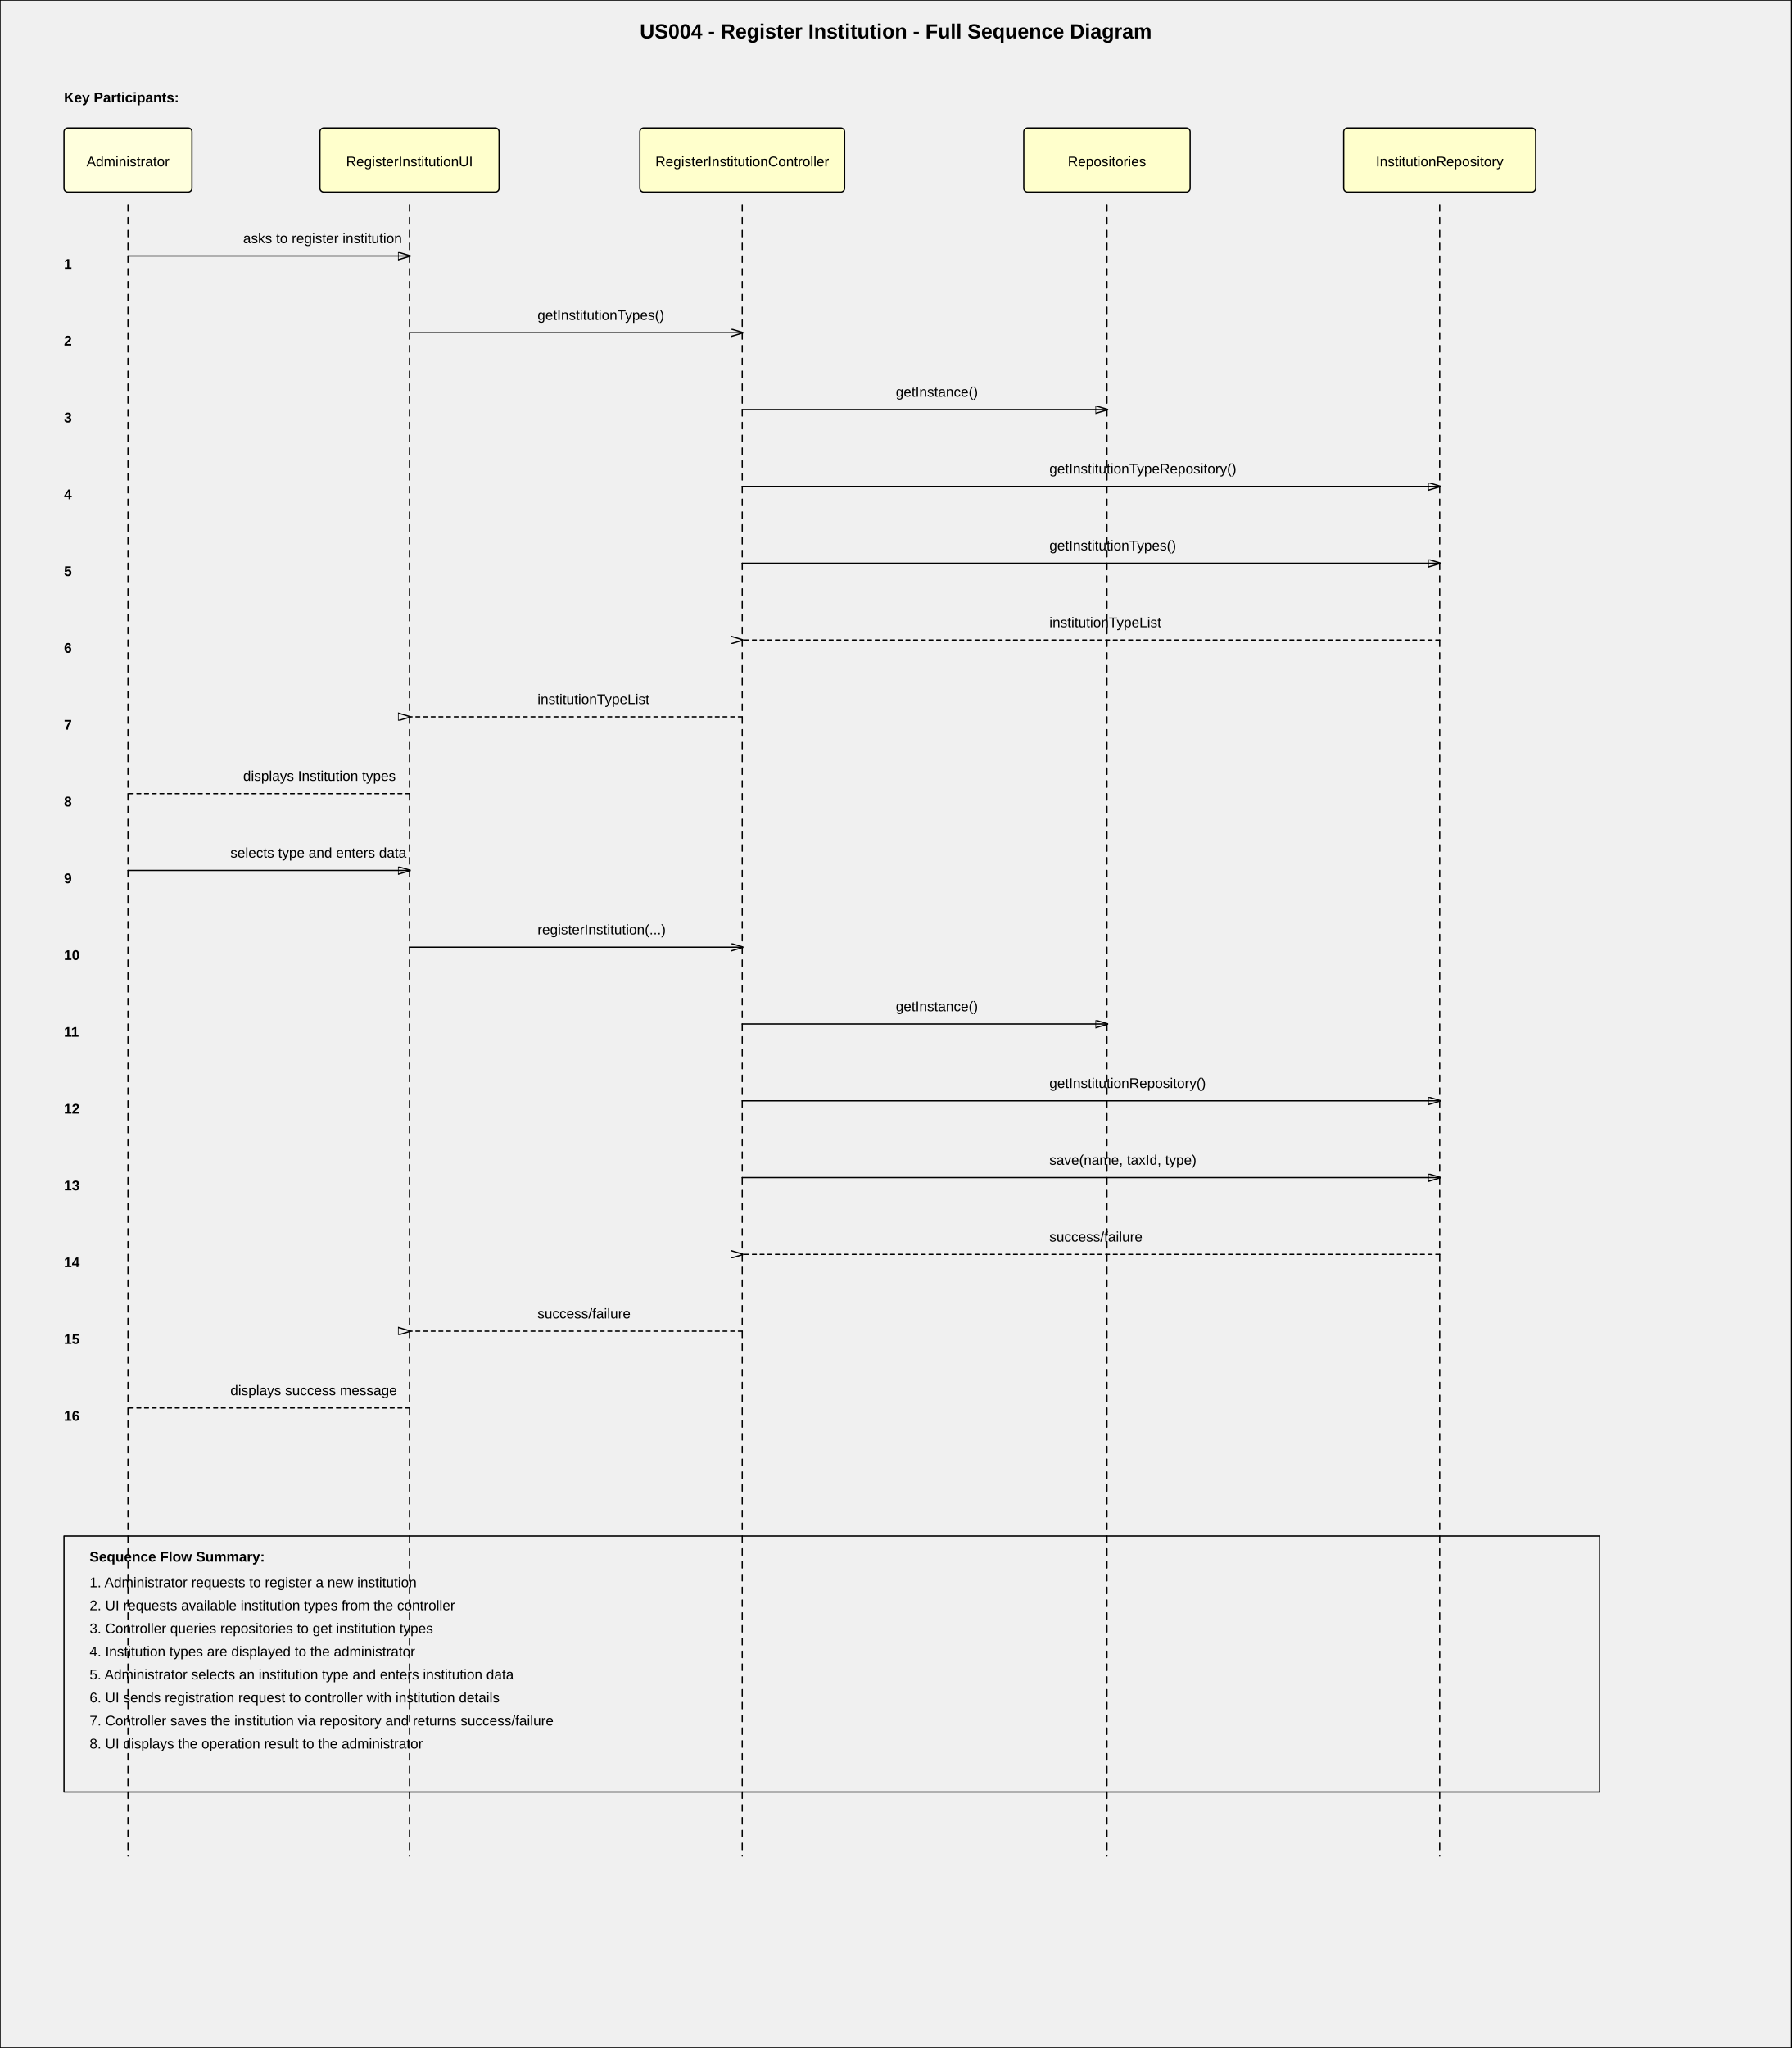
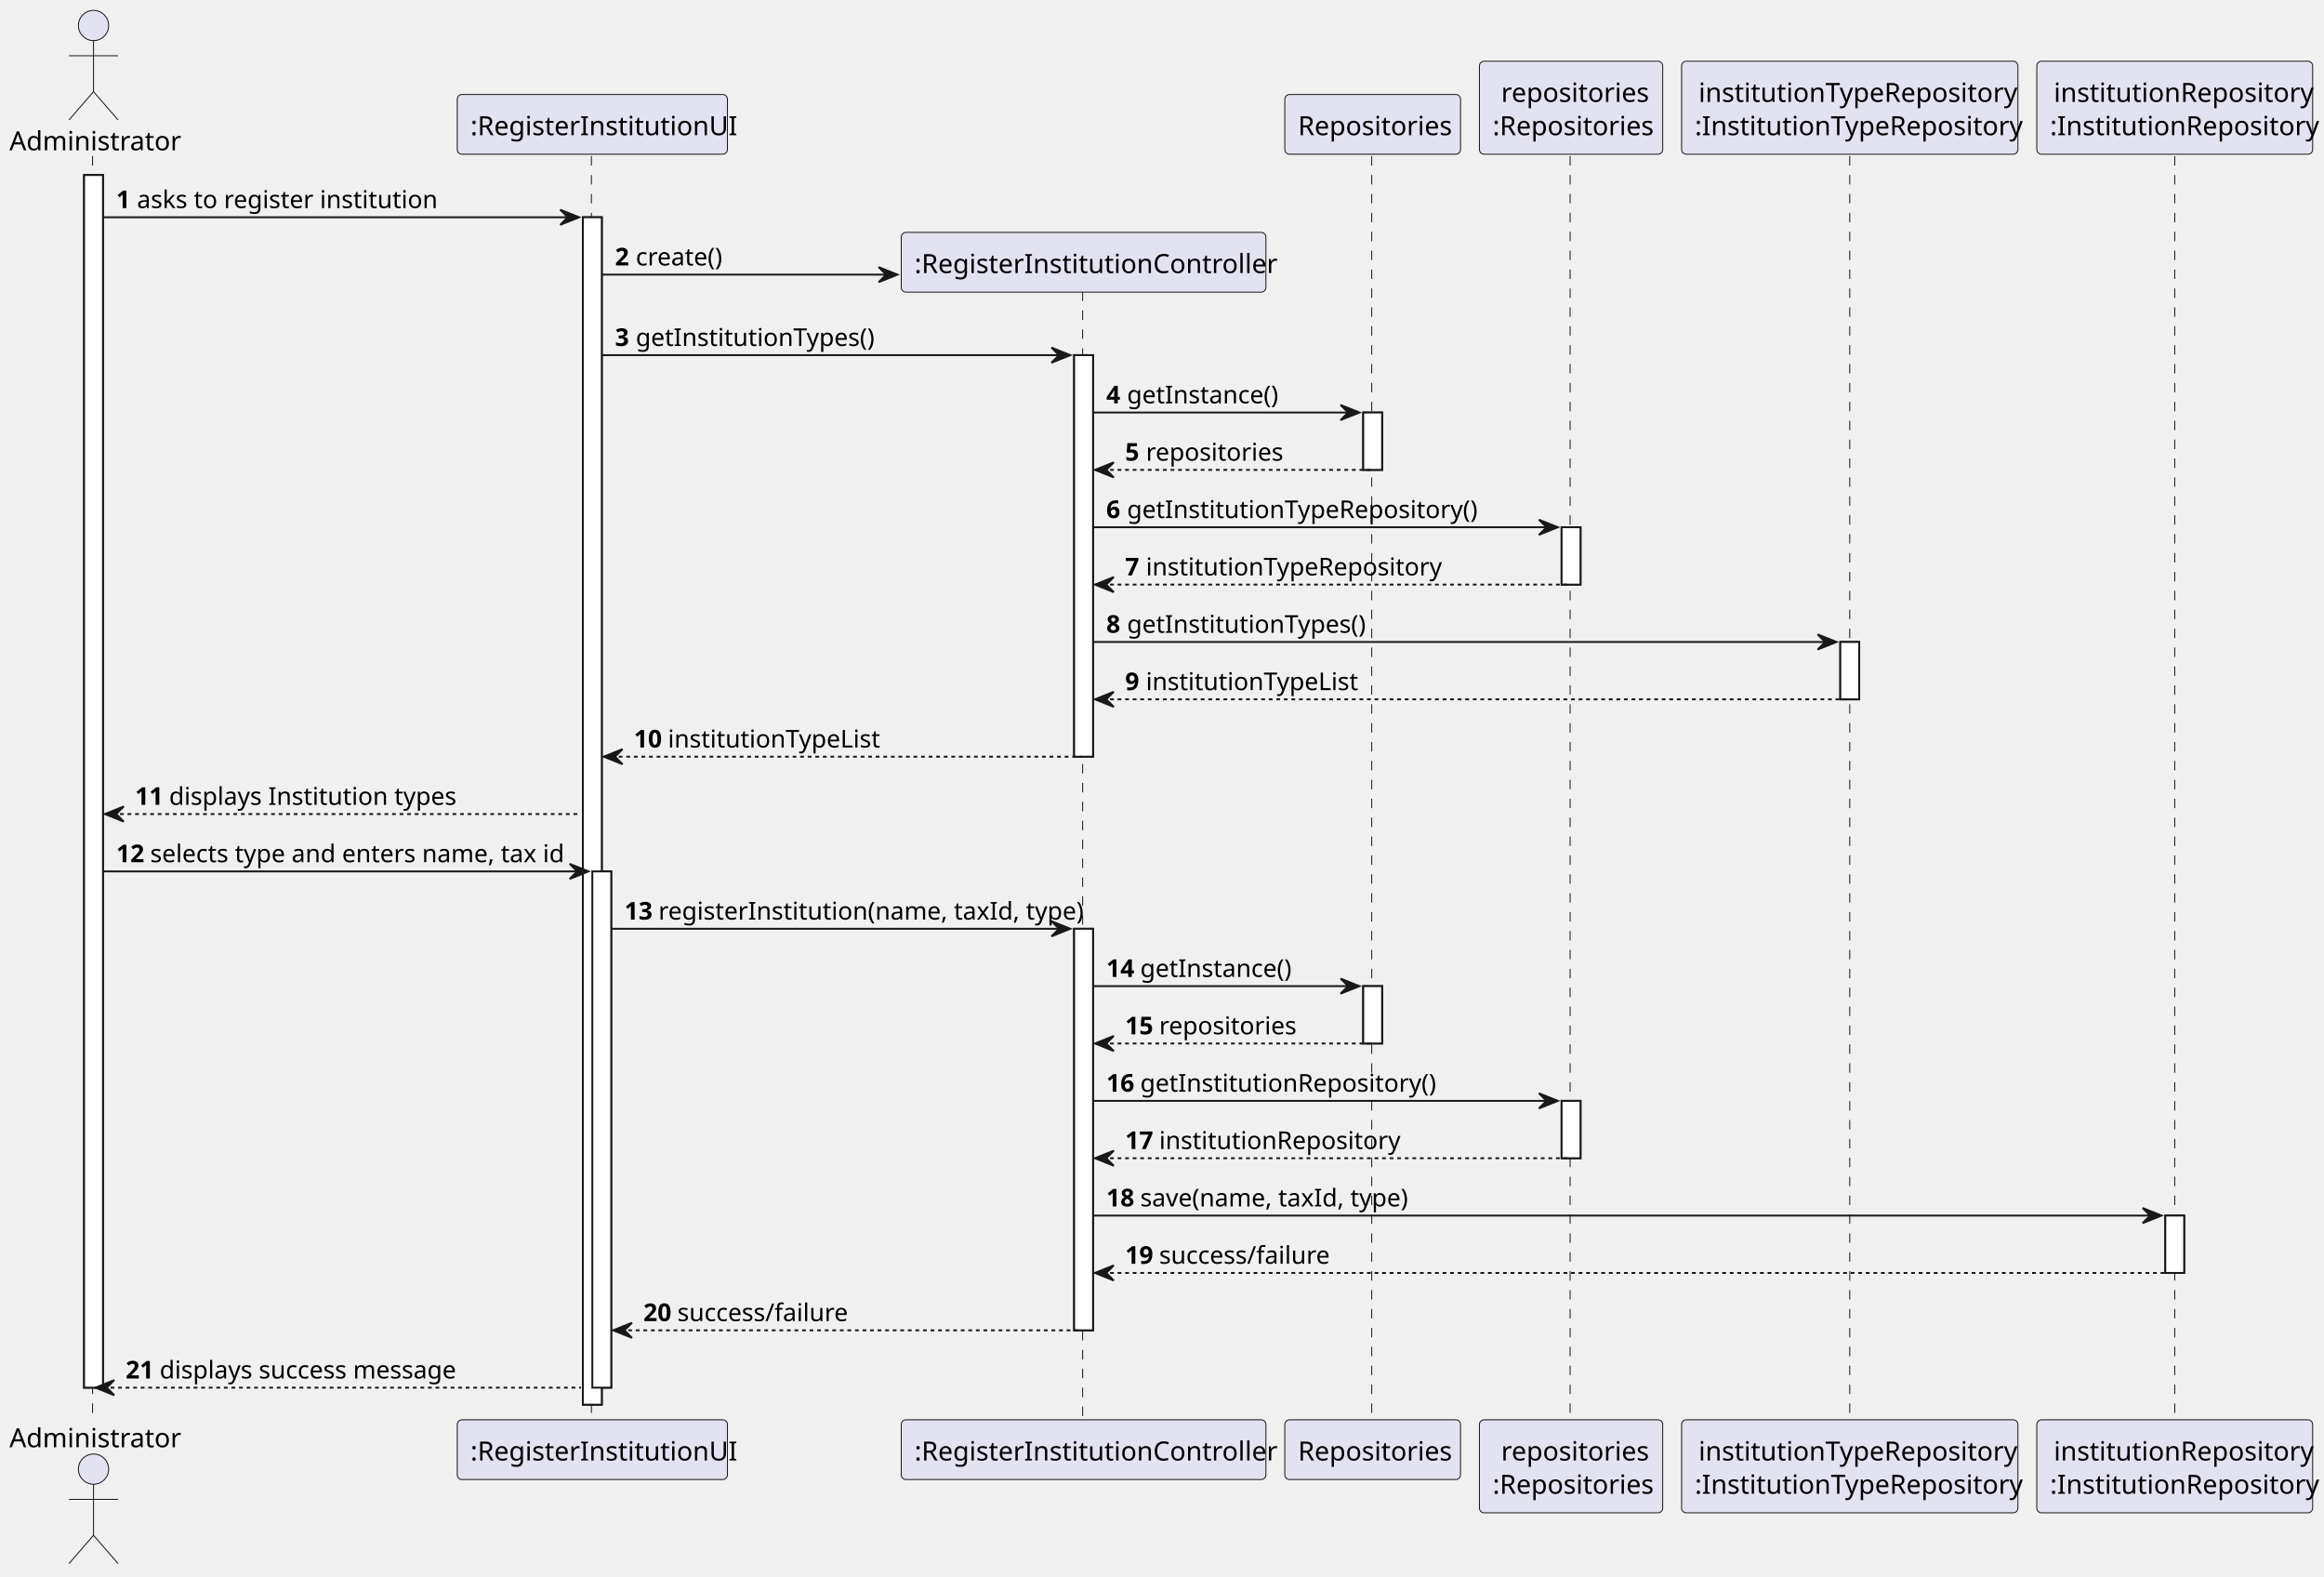
- <svg xmlns="http://www.w3.org/2000/svg" contentScriptType="application/ecmascript" contentStyleType="text/css" height="1600px" preserveAspectRatio="none" style="width:100%;height:100%;" version="1.1" viewBox="0 0 1400 1600" width="1400px" zoomAndPan="magnify">
-   <defs>
-     <style type="text/css">
-       
-         line, polyline, polygon, path, rect, circle {
-           fill: none;
-           stroke: #000000;
-           stroke-linecap: round;
-           stroke-linejoin: round;
-           stroke-width: 1;
-         }
-         text {
-           font-family: Arial, Helvetica, sans-serif;
-           font-size: 11px;
-         }
-         .title {
-           font-weight: bold;
-           font-size: 16px;
-         }
-         .participant {
-           fill: #FFFFCC;
-           stroke: #000000;
-         }
-         .actor {
-           fill: #FFFFDD;
-           stroke: #000000;
-         }
-         .sequence-number {
-           font-weight: bold;
-           fill: #000000;
-         }
-       
-     </style>
-   </defs>
-   <rect fill="white" height="1600" width="1400" x="0" y="0" />
-   <text x="700" y="30" text-anchor="middle" class="title">US004 - Register Institution - Full Sequence Diagram</text>
-   <text x="50" y="80" font-size="12" font-weight="bold">Key Participants:</text>
-   <rect x="50" y="100" width="100" height="50" class="actor" rx="3" />
-   <text x="100" y="130" text-anchor="middle" font-size="11">Administrator</text>
-   <rect x="250" y="100" width="140" height="50" class="participant" rx="3" />
-   <text x="320" y="130" text-anchor="middle" font-size="11">RegisterInstitutionUI</text>
-   <rect x="500" y="100" width="160" height="50" class="participant" rx="3" />
-   <text x="580" y="130" text-anchor="middle" font-size="11">RegisterInstitutionController</text>
-   <rect x="800" y="100" width="130" height="50" class="participant" rx="3" />
-   <text x="865" y="130" text-anchor="middle" font-size="11">Repositories</text>
-   <rect x="1050" y="100" width="150" height="50" class="participant" rx="3" />
-   <text x="1125" y="130" text-anchor="middle" font-size="11">InstitutionRepository</text>
-   <line x1="100" y1="160" x2="100" y2="1450" stroke="#000000" stroke-dasharray="5,5" />
-   <line x1="320" y1="160" x2="320" y2="1450" stroke="#000000" stroke-dasharray="5,5" />
-   <line x1="580" y1="160" x2="580" y2="1450" stroke="#000000" stroke-dasharray="5,5" />
-   <line x1="865" y1="160" x2="865" y2="1450" stroke="#000000" stroke-dasharray="5,5" />
-   <line x1="1125" y1="160" x2="1125" y2="1450" stroke="#000000" stroke-dasharray="5,5" />
-   <text x="50" y="210" class="sequence-number">1</text>
-   <line x1="100" y1="200" x2="320" y2="200" stroke="#000000" marker-end="url(#arrowhead)" />
-   <text x="190" y="190" font-size="10">asks to register institution</text>
-   <text x="50" y="270" class="sequence-number">2</text>
-   <line x1="320" y1="260" x2="580" y2="260" stroke="#000000" marker-end="url(#arrowhead)" />
-   <text x="420" y="250" font-size="10">getInstitutionTypes()</text>
-   <text x="50" y="330" class="sequence-number">3</text>
-   <line x1="580" y1="320" x2="865" y2="320" stroke="#000000" marker-end="url(#arrowhead)" />
-   <text x="700" y="310" font-size="10">getInstance()</text>
-   <text x="50" y="390" class="sequence-number">4</text>
-   <line x1="580" y1="380" x2="1125" y2="380" stroke="#000000" marker-end="url(#arrowhead)" />
-   <text x="820" y="370" font-size="10">getInstitutionTypeRepository()</text>
-   <text x="50" y="450" class="sequence-number">5</text>
-   <line x1="580" y1="440" x2="1125" y2="440" stroke="#000000" marker-end="url(#arrowhead)" />
-   <text x="820" y="430" font-size="10">getInstitutionTypes()</text>
-   <text x="50" y="510" class="sequence-number">6</text>
-   <line x1="1125" y1="500" x2="580" y2="500" stroke="#000000" stroke-dasharray="3,3" marker-end="url(#arrowhead-return)" />
-   <text x="820" y="490" font-size="10">institutionTypeList</text>
-   <text x="50" y="570" class="sequence-number">7</text>
-   <line x1="580" y1="560" x2="320" y2="560" stroke="#000000" stroke-dasharray="3,3" marker-end="url(#arrowhead-return)" />
-   <text x="420" y="550" font-size="10">institutionTypeList</text>
-   <text x="50" y="630" class="sequence-number">8</text>
-   <line x1="320" y1="620" x2="100" y2="620" stroke="#000000" stroke-dasharray="3,3" />
-   <text x="190" y="610" font-size="10">displays Institution types</text>
-   <text x="50" y="690" class="sequence-number">9</text>
-   <line x1="100" y1="680" x2="320" y2="680" stroke="#000000" marker-end="url(#arrowhead)" />
-   <text x="180" y="670" font-size="10">selects type and enters data</text>
-   <text x="50" y="750" class="sequence-number">10</text>
-   <line x1="320" y1="740" x2="580" y2="740" stroke="#000000" marker-end="url(#arrowhead)" />
-   <text x="420" y="730" font-size="10">registerInstitution(...)</text>
-   <text x="50" y="810" class="sequence-number">11</text>
-   <line x1="580" y1="800" x2="865" y2="800" stroke="#000000" marker-end="url(#arrowhead)" />
-   <text x="700" y="790" font-size="10">getInstance()</text>
-   <text x="50" y="870" class="sequence-number">12</text>
-   <line x1="580" y1="860" x2="1125" y2="860" stroke="#000000" marker-end="url(#arrowhead)" />
-   <text x="820" y="850" font-size="10">getInstitutionRepository()</text>
-   <text x="50" y="930" class="sequence-number">13</text>
-   <line x1="580" y1="920" x2="1125" y2="920" stroke="#000000" marker-end="url(#arrowhead)" />
-   <text x="820" y="910" font-size="10">save(name, taxId, type)</text>
-   <text x="50" y="990" class="sequence-number">14</text>
-   <line x1="1125" y1="980" x2="580" y2="980" stroke="#000000" stroke-dasharray="3,3" marker-end="url(#arrowhead-return)" />
-   <text x="820" y="970" font-size="10">success/failure</text>
-   <text x="50" y="1050" class="sequence-number">15</text>
-   <line x1="580" y1="1040" x2="320" y2="1040" stroke="#000000" stroke-dasharray="3,3" marker-end="url(#arrowhead-return)" />
-   <text x="420" y="1030" font-size="10">success/failure</text>
-   <text x="50" y="1110" class="sequence-number">16</text>
-   <line x1="320" y1="1100" x2="100" y2="1100" stroke="#000000" stroke-dasharray="3,3" />
-   <text x="180" y="1090" font-size="10">displays success message</text>
-   <rect x="50" y="1200" width="1200" height="200" fill="#F5F5F5" stroke="#000000" />
-   <text x="70" y="1220" font-weight="bold">Sequence Flow Summary:</text>
-   <text x="70" y="1240" font-size="10">1. Administrator requests to register a new institution</text>
-   <text x="70" y="1258" font-size="10">2. UI requests available institution types from the controller</text>
-   <text x="70" y="1276" font-size="10">3. Controller queries repositories to get institution types</text>
-   <text x="70" y="1294" font-size="10">4. Institution types are displayed to the administrator</text>
-   <text x="70" y="1312" font-size="10">5. Administrator selects an institution type and enters institution data</text>
-   <text x="70" y="1330" font-size="10">6. UI sends registration request to controller with institution details</text>
-   <text x="70" y="1348" font-size="10">7. Controller saves the institution via repository and returns success/failure</text>
-   <text x="70" y="1366" font-size="10">8. UI displays the operation result to the administrator</text>
-   <defs>
-     <marker id="arrowhead" markerWidth="10" markerHeight="10" refX="9" refY="3" orient="auto">
-       <polygon points="0 0, 10 3, 0 6" fill="#000000" />
-     </marker>
-     <marker id="arrowhead-return" markerWidth="10" markerHeight="10" refX="1" refY="3" orient="auto">
-       <polygon points="10 0, 0 3, 10 6" fill="#000000" />
-     </marker>
-   </defs>
+ <svg xmlns="http://www.w3.org/2000/svg" contentStyleType="text/css" height="834px" preserveAspectRatio="none" style="width:1230px;height:834px;background:#FFFFFF;" version="1.1" viewBox="0 0 1230 834" width="1230px" zoomAndPan="magnify">
+   <defs />
+   <g>
+     <rect fill="#FFFFFF" height="641.641" style="stroke:#181818;stroke-width:1.0;" width="10" x="44.5" y="92.609" />
+     <rect fill="#FFFFFF" height="628.289" style="stroke:#181818;stroke-width:1.0;" width="10" x="308.5" y="114.961" />
+     <rect fill="#FFFFFF" height="273.164" style="stroke:#181818;stroke-width:1.0;" width="10" x="313.5" y="461.086" />
+     <rect fill="#FFFFFF" height="212.461" style="stroke:#181818;stroke-width:1.0;" width="10" x="568.5" y="187.922" />
+     <rect fill="#FFFFFF" height="212.461" style="stroke:#181818;stroke-width:1.0;" width="10" x="568.5" y="491.438" />
+     <rect fill="#FFFFFF" height="30.352" style="stroke:#181818;stroke-width:1.0;" width="10" x="721.5" y="218.273" />
+     <rect fill="#FFFFFF" height="30.352" style="stroke:#181818;stroke-width:1.0;" width="10" x="721.5" y="521.789" />
+     <rect fill="#FFFFFF" height="30.352" style="stroke:#181818;stroke-width:1.0;" width="10" x="826.5" y="278.977" />
+     <rect fill="#FFFFFF" height="30.352" style="stroke:#181818;stroke-width:1.0;" width="10" x="826.5" y="582.492" />
+     <rect fill="#FFFFFF" height="30.352" style="stroke:#181818;stroke-width:1.0;" width="10" x="974" y="339.68" />
+     <rect fill="#FFFFFF" height="30.352" style="stroke:#181818;stroke-width:1.0;" width="10" x="1146" y="643.195" />
+     <line style="stroke:#181818;stroke-width:0.5;stroke-dasharray:5.0,5.0;" x1="49" x2="49" y1="82.609" y2="752.25" />
+     <line style="stroke:#181818;stroke-width:0.5;stroke-dasharray:5.0,5.0;" x1="313" x2="313" y1="82.609" y2="752.25" />
+     <line style="stroke:#181818;stroke-width:0.5;stroke-dasharray:5.0,5.0;" x1="573" x2="573" y1="154.266" y2="752.25" />
+     <line style="stroke:#181818;stroke-width:0.5;stroke-dasharray:5.0,5.0;" x1="726" x2="726" y1="82.609" y2="752.25" />
+     <line style="stroke:#181818;stroke-width:0.5;stroke-dasharray:5.0,5.0;" x1="831" x2="831" y1="82.609" y2="752.25" />
+     <line style="stroke:#181818;stroke-width:0.5;stroke-dasharray:5.0,5.0;" x1="979" x2="979" y1="82.609" y2="752.25" />
+     <line style="stroke:#181818;stroke-width:0.5;stroke-dasharray:5.0,5.0;" x1="1151" x2="1151" y1="82.609" y2="752.25" />
+     <text fill="#000000" font-family="sans-serif" font-size="14" lengthAdjust="spacing" textLength="83" x="5" y="79.533">Administrator</text>
+     <ellipse cx="49.5" cy="13.5" fill="#E2E2F0" rx="8" ry="8" style="stroke:#181818;stroke-width:0.5;" />
+     <path d="M49.5,21.5 L49.5,48.5 M36.5,29.5 L62.5,29.5 M49.5,48.5 L36.5,63.5 M49.5,48.5 L62.5,63.5 " fill="none" style="stroke:#181818;stroke-width:0.5;" />
+     <text fill="#000000" font-family="sans-serif" font-size="14" lengthAdjust="spacing" textLength="83" x="5" y="765.783">Administrator</text>
+     <ellipse cx="49.5" cy="777.359" fill="#E2E2F0" rx="8" ry="8" style="stroke:#181818;stroke-width:0.5;" />
+     <path d="M49.5,785.359 L49.5,812.359 M36.5,793.359 L62.5,793.359 M49.5,812.359 L36.5,827.359 M49.5,812.359 L62.5,827.359 " fill="none" style="stroke:#181818;stroke-width:0.5;" />
+     <rect fill="#E2E2F0" height="31.609" rx="2.5" ry="2.5" style="stroke:#181818;stroke-width:0.5;" width="143" x="242" y="50" />
+     <text fill="#000000" font-family="sans-serif" font-size="14" lengthAdjust="spacing" textLength="129" x="249" y="71.533">:RegisterInstitutionUI</text>
+     <rect fill="#E2E2F0" height="31.609" rx="2.5" ry="2.5" style="stroke:#181818;stroke-width:0.5;" width="143" x="242" y="751.25" />
+     <text fill="#000000" font-family="sans-serif" font-size="14" lengthAdjust="spacing" textLength="129" x="249" y="772.783">:RegisterInstitutionUI</text>
+     <rect fill="#E2E2F0" height="31.609" rx="2.5" ry="2.5" style="stroke:#181818;stroke-width:0.5;" width="193" x="477" y="751.25" />
+     <text fill="#000000" font-family="sans-serif" font-size="14" lengthAdjust="spacing" textLength="179" x="484" y="772.783">:RegisterInstitutionController</text>
+     <rect fill="#E2E2F0" height="31.609" rx="2.5" ry="2.5" style="stroke:#181818;stroke-width:0.5;" width="93" x="680" y="50" />
+     <text fill="#000000" font-family="sans-serif" font-size="14" lengthAdjust="spacing" textLength="79" x="687" y="71.533">Repositories</text>
+     <rect fill="#E2E2F0" height="31.609" rx="2.5" ry="2.5" style="stroke:#181818;stroke-width:0.5;" width="93" x="680" y="751.25" />
+     <text fill="#000000" font-family="sans-serif" font-size="14" lengthAdjust="spacing" textLength="79" x="687" y="772.783">Repositories</text>
+     <rect fill="#E2E2F0" height="49.219" rx="2.5" ry="2.5" style="stroke:#181818;stroke-width:0.5;" width="97" x="783" y="32.391" />
+     <text fill="#000000" font-family="sans-serif" font-size="14" lengthAdjust="spacing" textLength="74" x="794.5" y="53.924">repositories</text>
+     <text fill="#000000" font-family="sans-serif" font-size="14" lengthAdjust="spacing" textLength="83" x="790" y="71.533">:Repositories</text>
+     <rect fill="#E2E2F0" height="49.219" rx="2.5" ry="2.5" style="stroke:#181818;stroke-width:0.5;" width="97" x="783" y="751.25" />
+     <text fill="#000000" font-family="sans-serif" font-size="14" lengthAdjust="spacing" textLength="74" x="794.5" y="772.783">repositories</text>
+     <text fill="#000000" font-family="sans-serif" font-size="14" lengthAdjust="spacing" textLength="83" x="790" y="790.393">:Repositories</text>
+     <rect fill="#E2E2F0" height="49.219" rx="2.5" ry="2.5" style="stroke:#181818;stroke-width:0.5;" width="178" x="890" y="32.391" />
+     <text fill="#000000" font-family="sans-serif" font-size="14" lengthAdjust="spacing" textLength="160" x="899" y="53.924">institutionTypeRepository</text>
+     <text fill="#000000" font-family="sans-serif" font-size="14" lengthAdjust="spacing" textLength="164" x="897" y="71.533">:InstitutionTypeRepository</text>
+     <rect fill="#E2E2F0" height="49.219" rx="2.5" ry="2.5" style="stroke:#181818;stroke-width:0.5;" width="178" x="890" y="751.25" />
+     <text fill="#000000" font-family="sans-serif" font-size="14" lengthAdjust="spacing" textLength="160" x="899" y="772.783">institutionTypeRepository</text>
+     <text fill="#000000" font-family="sans-serif" font-size="14" lengthAdjust="spacing" textLength="164" x="897" y="790.393">:InstitutionTypeRepository</text>
+     <rect fill="#E2E2F0" height="49.219" rx="2.5" ry="2.5" style="stroke:#181818;stroke-width:0.5;" width="146" x="1078" y="32.391" />
+     <text fill="#000000" font-family="sans-serif" font-size="14" lengthAdjust="spacing" textLength="128" x="1087" y="53.924">institutionRepository</text>
+     <text fill="#000000" font-family="sans-serif" font-size="14" lengthAdjust="spacing" textLength="132" x="1085" y="71.533">:InstitutionRepository</text>
+     <rect fill="#E2E2F0" height="49.219" rx="2.5" ry="2.5" style="stroke:#181818;stroke-width:0.5;" width="146" x="1078" y="751.25" />
+     <text fill="#000000" font-family="sans-serif" font-size="14" lengthAdjust="spacing" textLength="128" x="1087" y="772.783">institutionRepository</text>
+     <text fill="#000000" font-family="sans-serif" font-size="14" lengthAdjust="spacing" textLength="132" x="1085" y="790.393">:InstitutionRepository</text>
+     <rect fill="#FFFFFF" height="641.641" style="stroke:#181818;stroke-width:1.0;" width="10" x="44.5" y="92.609" />
+     <rect fill="#FFFFFF" height="628.289" style="stroke:#181818;stroke-width:1.0;" width="10" x="308.5" y="114.961" />
+     <rect fill="#FFFFFF" height="273.164" style="stroke:#181818;stroke-width:1.0;" width="10" x="313.5" y="461.086" />
+     <rect fill="#FFFFFF" height="212.461" style="stroke:#181818;stroke-width:1.0;" width="10" x="568.5" y="187.922" />
+     <rect fill="#FFFFFF" height="212.461" style="stroke:#181818;stroke-width:1.0;" width="10" x="568.5" y="491.438" />
+     <rect fill="#FFFFFF" height="30.352" style="stroke:#181818;stroke-width:1.0;" width="10" x="721.5" y="218.273" />
+     <rect fill="#FFFFFF" height="30.352" style="stroke:#181818;stroke-width:1.0;" width="10" x="721.5" y="521.789" />
+     <rect fill="#FFFFFF" height="30.352" style="stroke:#181818;stroke-width:1.0;" width="10" x="826.5" y="278.977" />
+     <rect fill="#FFFFFF" height="30.352" style="stroke:#181818;stroke-width:1.0;" width="10" x="826.5" y="582.492" />
+     <rect fill="#FFFFFF" height="30.352" style="stroke:#181818;stroke-width:1.0;" width="10" x="974" y="339.68" />
+     <rect fill="#FFFFFF" height="30.352" style="stroke:#181818;stroke-width:1.0;" width="10" x="1146" y="643.195" />
+     <polygon fill="#181818" points="296.5,110.961,306.5,114.961,296.5,118.961,300.5,114.961" style="stroke:#181818;stroke-width:1.0;" />
+     <line style="stroke:#181818;stroke-width:1.0;" x1="54.5" x2="302.5" y1="114.961" y2="114.961" />
+     <text fill="#000000" font-family="sans-serif" font-size="13" font-weight="bold" lengthAdjust="spacing" textLength="7" x="61.5" y="110.105">1</text>
+     <text fill="#000000" font-family="sans-serif" font-size="13" lengthAdjust="spacing" textLength="150" x="72.5" y="110.105">asks to register institution</text>
+     <polygon fill="#181818" points="465,141.312,475,145.312,465,149.312,469,145.312" style="stroke:#181818;stroke-width:1.0;" />
+     <line style="stroke:#181818;stroke-width:1.0;" x1="318.5" x2="471" y1="145.312" y2="145.312" />
+     <text fill="#000000" font-family="sans-serif" font-size="13" font-weight="bold" lengthAdjust="spacing" textLength="7" x="325.5" y="140.456">2</text>
+     <text fill="#000000" font-family="sans-serif" font-size="13" lengthAdjust="spacing" textLength="44" x="336.5" y="140.456">create()</text>
+     <rect fill="#E2E2F0" height="31.609" rx="2.5" ry="2.5" style="stroke:#181818;stroke-width:0.5;" width="193" x="477" y="122.961" />
+     <text fill="#000000" font-family="sans-serif" font-size="14" lengthAdjust="spacing" textLength="179" x="484" y="144.494">:RegisterInstitutionController</text>
+     <polygon fill="#181818" points="556.5,183.922,566.5,187.922,556.5,191.922,560.5,187.922" style="stroke:#181818;stroke-width:1.0;" />
+     <line style="stroke:#181818;stroke-width:1.0;" x1="318.5" x2="562.5" y1="187.922" y2="187.922" />
+     <text fill="#000000" font-family="sans-serif" font-size="13" font-weight="bold" lengthAdjust="spacing" textLength="7" x="325.5" y="183.065">3</text>
+     <text fill="#000000" font-family="sans-serif" font-size="13" lengthAdjust="spacing" textLength="117" x="336.5" y="183.065">getInstitutionTypes()</text>
+     <polygon fill="#181818" points="709.5,214.273,719.5,218.273,709.5,222.273,713.5,218.273" style="stroke:#181818;stroke-width:1.0;" />
+     <line style="stroke:#181818;stroke-width:1.0;" x1="578.5" x2="715.5" y1="218.273" y2="218.273" />
+     <text fill="#000000" font-family="sans-serif" font-size="13" font-weight="bold" lengthAdjust="spacing" textLength="7" x="585.5" y="213.417">4</text>
+     <text fill="#000000" font-family="sans-serif" font-size="13" lengthAdjust="spacing" textLength="75" x="596.5" y="213.417">getInstance()</text>
+     <polygon fill="#181818" points="589.5,244.625,579.5,248.625,589.5,252.625,585.5,248.625" style="stroke:#181818;stroke-width:1.0;" />
+     <line style="stroke:#181818;stroke-width:1.0;stroke-dasharray:2.0,2.0;" x1="583.5" x2="725.5" y1="248.625" y2="248.625" />
+     <text fill="#000000" font-family="sans-serif" font-size="13" font-weight="bold" lengthAdjust="spacing" textLength="7" x="595.5" y="243.769">5</text>
+     <text fill="#000000" font-family="sans-serif" font-size="13" lengthAdjust="spacing" textLength="67" x="606.5" y="243.769">repositories</text>
+     <polygon fill="#181818" points="814.5,274.977,824.5,278.977,814.5,282.977,818.5,278.977" style="stroke:#181818;stroke-width:1.0;" />
+     <line style="stroke:#181818;stroke-width:1.0;" x1="578.5" x2="820.5" y1="278.977" y2="278.977" />
+     <text fill="#000000" font-family="sans-serif" font-size="13" font-weight="bold" lengthAdjust="spacing" textLength="7" x="585.5" y="274.12">6</text>
+     <text fill="#000000" font-family="sans-serif" font-size="13" lengthAdjust="spacing" textLength="172" x="596.5" y="274.12">getInstitutionTypeRepository()</text>
+     <polygon fill="#181818" points="589.5,305.328,579.5,309.328,589.5,313.328,585.5,309.328" style="stroke:#181818;stroke-width:1.0;" />
+     <line style="stroke:#181818;stroke-width:1.0;stroke-dasharray:2.0,2.0;" x1="583.5" x2="830.5" y1="309.328" y2="309.328" />
+     <text fill="#000000" font-family="sans-serif" font-size="13" font-weight="bold" lengthAdjust="spacing" textLength="7" x="595.5" y="304.472">7</text>
+     <text fill="#000000" font-family="sans-serif" font-size="13" lengthAdjust="spacing" textLength="146" x="606.5" y="304.472">institutionTypeRepository</text>
+     <polygon fill="#181818" points="962,335.68,972,339.68,962,343.68,966,339.68" style="stroke:#181818;stroke-width:1.0;" />
+     <line style="stroke:#181818;stroke-width:1.0;" x1="578.5" x2="968" y1="339.68" y2="339.68" />
+     <text fill="#000000" font-family="sans-serif" font-size="13" font-weight="bold" lengthAdjust="spacing" textLength="7" x="585.5" y="334.823">8</text>
+     <text fill="#000000" font-family="sans-serif" font-size="13" lengthAdjust="spacing" textLength="117" x="596.5" y="334.823">getInstitutionTypes()</text>
+     <polygon fill="#181818" points="589.5,366.031,579.5,370.031,589.5,374.031,585.5,370.031" style="stroke:#181818;stroke-width:1.0;" />
+     <line style="stroke:#181818;stroke-width:1.0;stroke-dasharray:2.0,2.0;" x1="583.5" x2="978" y1="370.031" y2="370.031" />
+     <text fill="#000000" font-family="sans-serif" font-size="13" font-weight="bold" lengthAdjust="spacing" textLength="7" x="595.5" y="365.175">9</text>
+     <text fill="#000000" font-family="sans-serif" font-size="13" lengthAdjust="spacing" textLength="105" x="606.5" y="365.175">institutionTypeList</text>
+     <polygon fill="#181818" points="329.5,396.383,319.5,400.383,329.5,404.383,325.5,400.383" style="stroke:#181818;stroke-width:1.0;" />
+     <line style="stroke:#181818;stroke-width:1.0;stroke-dasharray:2.0,2.0;" x1="323.5" x2="572.5" y1="400.383" y2="400.383" />
+     <text fill="#000000" font-family="sans-serif" font-size="13" font-weight="bold" lengthAdjust="spacing" textLength="14" x="335.5" y="395.526">10</text>
+     <text fill="#000000" font-family="sans-serif" font-size="13" lengthAdjust="spacing" textLength="105" x="353.5" y="395.526">institutionTypeList</text>
+     <polygon fill="#181818" points="65.5,426.734,55.5,430.734,65.5,434.734,61.5,430.734" style="stroke:#181818;stroke-width:1.0;" />
+     <line style="stroke:#181818;stroke-width:1.0;stroke-dasharray:2.0,2.0;" x1="59.5" x2="307.5" y1="430.734" y2="430.734" />
+     <text fill="#000000" font-family="sans-serif" font-size="13" font-weight="bold" lengthAdjust="spacing" textLength="14" x="71.5" y="425.878">11</text>
+     <text fill="#000000" font-family="sans-serif" font-size="13" lengthAdjust="spacing" textLength="144" x="89.5" y="425.878">displays Institution types</text>
+     <polygon fill="#181818" points="301.5,457.086,311.5,461.086,301.5,465.086,305.5,461.086" style="stroke:#181818;stroke-width:1.0;" />
+     <line style="stroke:#181818;stroke-width:1.0;" x1="54.5" x2="307.5" y1="461.086" y2="461.086" />
+     <text fill="#000000" font-family="sans-serif" font-size="13" font-weight="bold" lengthAdjust="spacing" textLength="14" x="61.5" y="456.229">12</text>
+     <text fill="#000000" font-family="sans-serif" font-size="13" lengthAdjust="spacing" textLength="212" x="79.5" y="456.229">selects type and enters name, tax id</text>
+     <polygon fill="#181818" points="556.5,487.438,566.5,491.438,556.5,495.438,560.5,491.438" style="stroke:#181818;stroke-width:1.0;" />
+     <line style="stroke:#181818;stroke-width:1.0;" x1="323.5" x2="562.5" y1="491.438" y2="491.438" />
+     <text fill="#000000" font-family="sans-serif" font-size="13" font-weight="bold" lengthAdjust="spacing" textLength="14" x="330.5" y="486.581">13</text>
+     <text fill="#000000" font-family="sans-serif" font-size="13" lengthAdjust="spacing" textLength="208" x="348.5" y="486.581">registerInstitution(name, taxId, type)</text>
+     <polygon fill="#181818" points="709.5,517.789,719.5,521.789,709.5,525.789,713.5,521.789" style="stroke:#181818;stroke-width:1.0;" />
+     <line style="stroke:#181818;stroke-width:1.0;" x1="578.5" x2="715.5" y1="521.789" y2="521.789" />
+     <text fill="#000000" font-family="sans-serif" font-size="13" font-weight="bold" lengthAdjust="spacing" textLength="14" x="585.5" y="516.933">14</text>
+     <text fill="#000000" font-family="sans-serif" font-size="13" lengthAdjust="spacing" textLength="75" x="603.5" y="516.933">getInstance()</text>
+     <polygon fill="#181818" points="589.5,548.141,579.5,552.141,589.5,556.141,585.5,552.141" style="stroke:#181818;stroke-width:1.0;" />
+     <line style="stroke:#181818;stroke-width:1.0;stroke-dasharray:2.0,2.0;" x1="583.5" x2="725.5" y1="552.141" y2="552.141" />
+     <text fill="#000000" font-family="sans-serif" font-size="13" font-weight="bold" lengthAdjust="spacing" textLength="14" x="595.5" y="547.284">15</text>
+     <text fill="#000000" font-family="sans-serif" font-size="13" lengthAdjust="spacing" textLength="67" x="613.5" y="547.284">repositories</text>
+     <polygon fill="#181818" points="814.5,578.492,824.5,582.492,814.5,586.492,818.5,582.492" style="stroke:#181818;stroke-width:1.0;" />
+     <line style="stroke:#181818;stroke-width:1.0;" x1="578.5" x2="820.5" y1="582.492" y2="582.492" />
+     <text fill="#000000" font-family="sans-serif" font-size="13" font-weight="bold" lengthAdjust="spacing" textLength="14" x="585.5" y="577.636">16</text>
+     <text fill="#000000" font-family="sans-serif" font-size="13" lengthAdjust="spacing" textLength="144" x="603.5" y="577.636">getInstitutionRepository()</text>
+     <polygon fill="#181818" points="589.5,608.844,579.5,612.844,589.5,616.844,585.5,612.844" style="stroke:#181818;stroke-width:1.0;" />
+     <line style="stroke:#181818;stroke-width:1.0;stroke-dasharray:2.0,2.0;" x1="583.5" x2="830.5" y1="612.844" y2="612.844" />
+     <text fill="#000000" font-family="sans-serif" font-size="13" font-weight="bold" lengthAdjust="spacing" textLength="14" x="595.5" y="607.987">17</text>
+     <text fill="#000000" font-family="sans-serif" font-size="13" lengthAdjust="spacing" textLength="118" x="613.5" y="607.987">institutionRepository</text>
+     <polygon fill="#181818" points="1134,639.195,1144,643.195,1134,647.195,1138,643.195" style="stroke:#181818;stroke-width:1.0;" />
+     <line style="stroke:#181818;stroke-width:1.0;" x1="578.5" x2="1140" y1="643.195" y2="643.195" />
+     <text fill="#000000" font-family="sans-serif" font-size="13" font-weight="bold" lengthAdjust="spacing" textLength="14" x="585.5" y="638.339">18</text>
+     <text fill="#000000" font-family="sans-serif" font-size="13" lengthAdjust="spacing" textLength="135" x="603.5" y="638.339">save(name, taxId, type)</text>
+     <polygon fill="#181818" points="589.5,669.547,579.5,673.547,589.5,677.547,585.5,673.547" style="stroke:#181818;stroke-width:1.0;" />
+     <line style="stroke:#181818;stroke-width:1.0;stroke-dasharray:2.0,2.0;" x1="583.5" x2="1150" y1="673.547" y2="673.547" />
+     <text fill="#000000" font-family="sans-serif" font-size="13" font-weight="bold" lengthAdjust="spacing" textLength="14" x="595.5" y="668.69">19</text>
+     <text fill="#000000" font-family="sans-serif" font-size="13" lengthAdjust="spacing" textLength="87" x="613.5" y="668.69">success/failure</text>
+     <polygon fill="#181818" points="334.5,699.898,324.5,703.898,334.5,707.898,330.5,703.898" style="stroke:#181818;stroke-width:1.0;" />
+     <line style="stroke:#181818;stroke-width:1.0;stroke-dasharray:2.0,2.0;" x1="328.5" x2="572.5" y1="703.898" y2="703.898" />
+     <text fill="#000000" font-family="sans-serif" font-size="13" font-weight="bold" lengthAdjust="spacing" textLength="14" x="340.5" y="699.042">20</text>
+     <text fill="#000000" font-family="sans-serif" font-size="13" lengthAdjust="spacing" textLength="87" x="358.5" y="699.042">success/failure</text>
+     <polygon fill="#181818" points="60.5,730.25,50.5,734.25,60.5,738.25,56.5,734.25" style="stroke:#181818;stroke-width:1.0;" />
+     <line style="stroke:#181818;stroke-width:1.0;stroke-dasharray:2.0,2.0;" x1="54.5" x2="307.5" y1="734.25" y2="734.25" />
+     <text fill="#000000" font-family="sans-serif" font-size="13" font-weight="bold" lengthAdjust="spacing" textLength="14" x="66.5" y="729.394">21</text>
+     <text fill="#000000" font-family="sans-serif" font-size="13" lengthAdjust="spacing" textLength="158" x="84.5" y="729.394">displays success message</text>
+   </g>
</svg>
